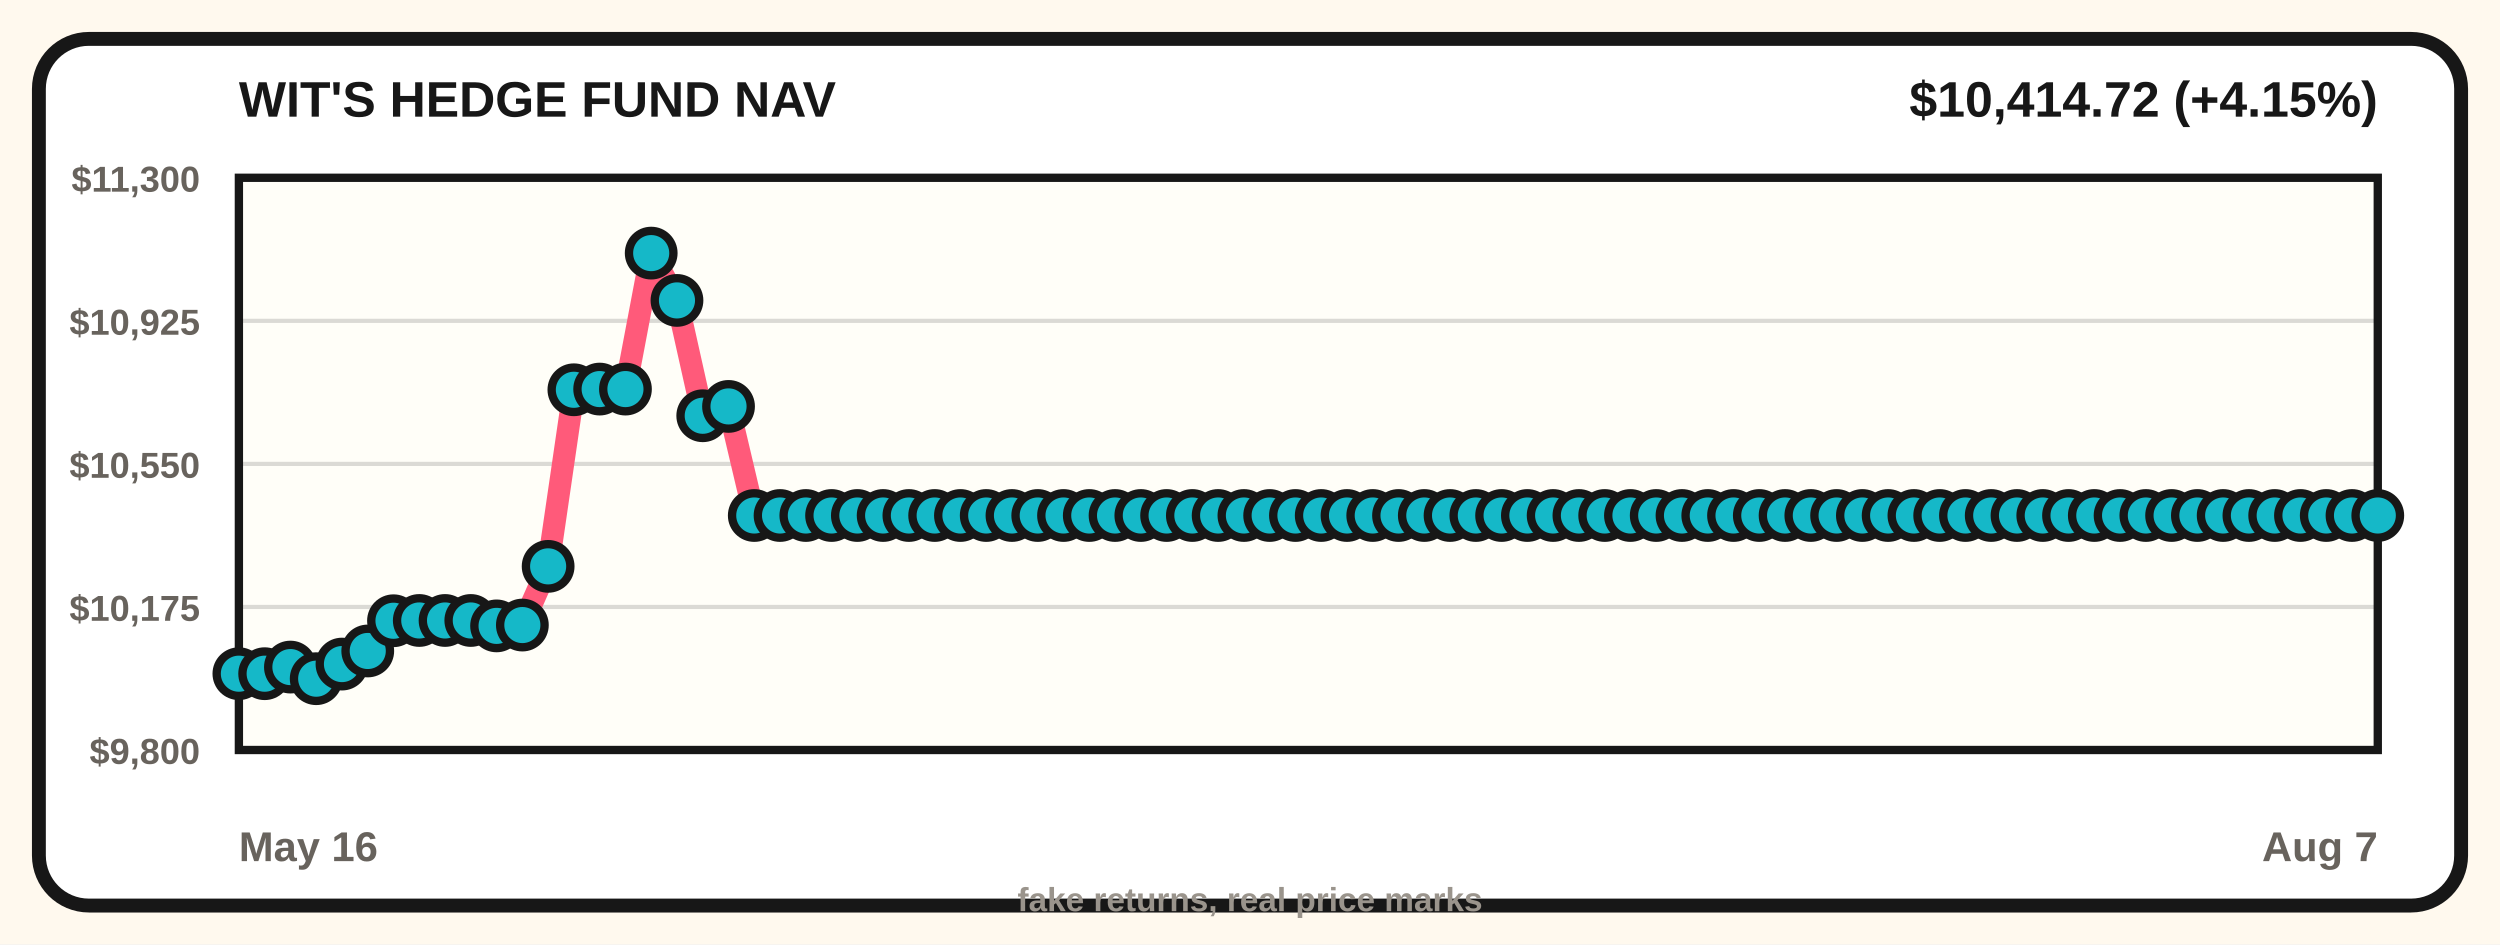
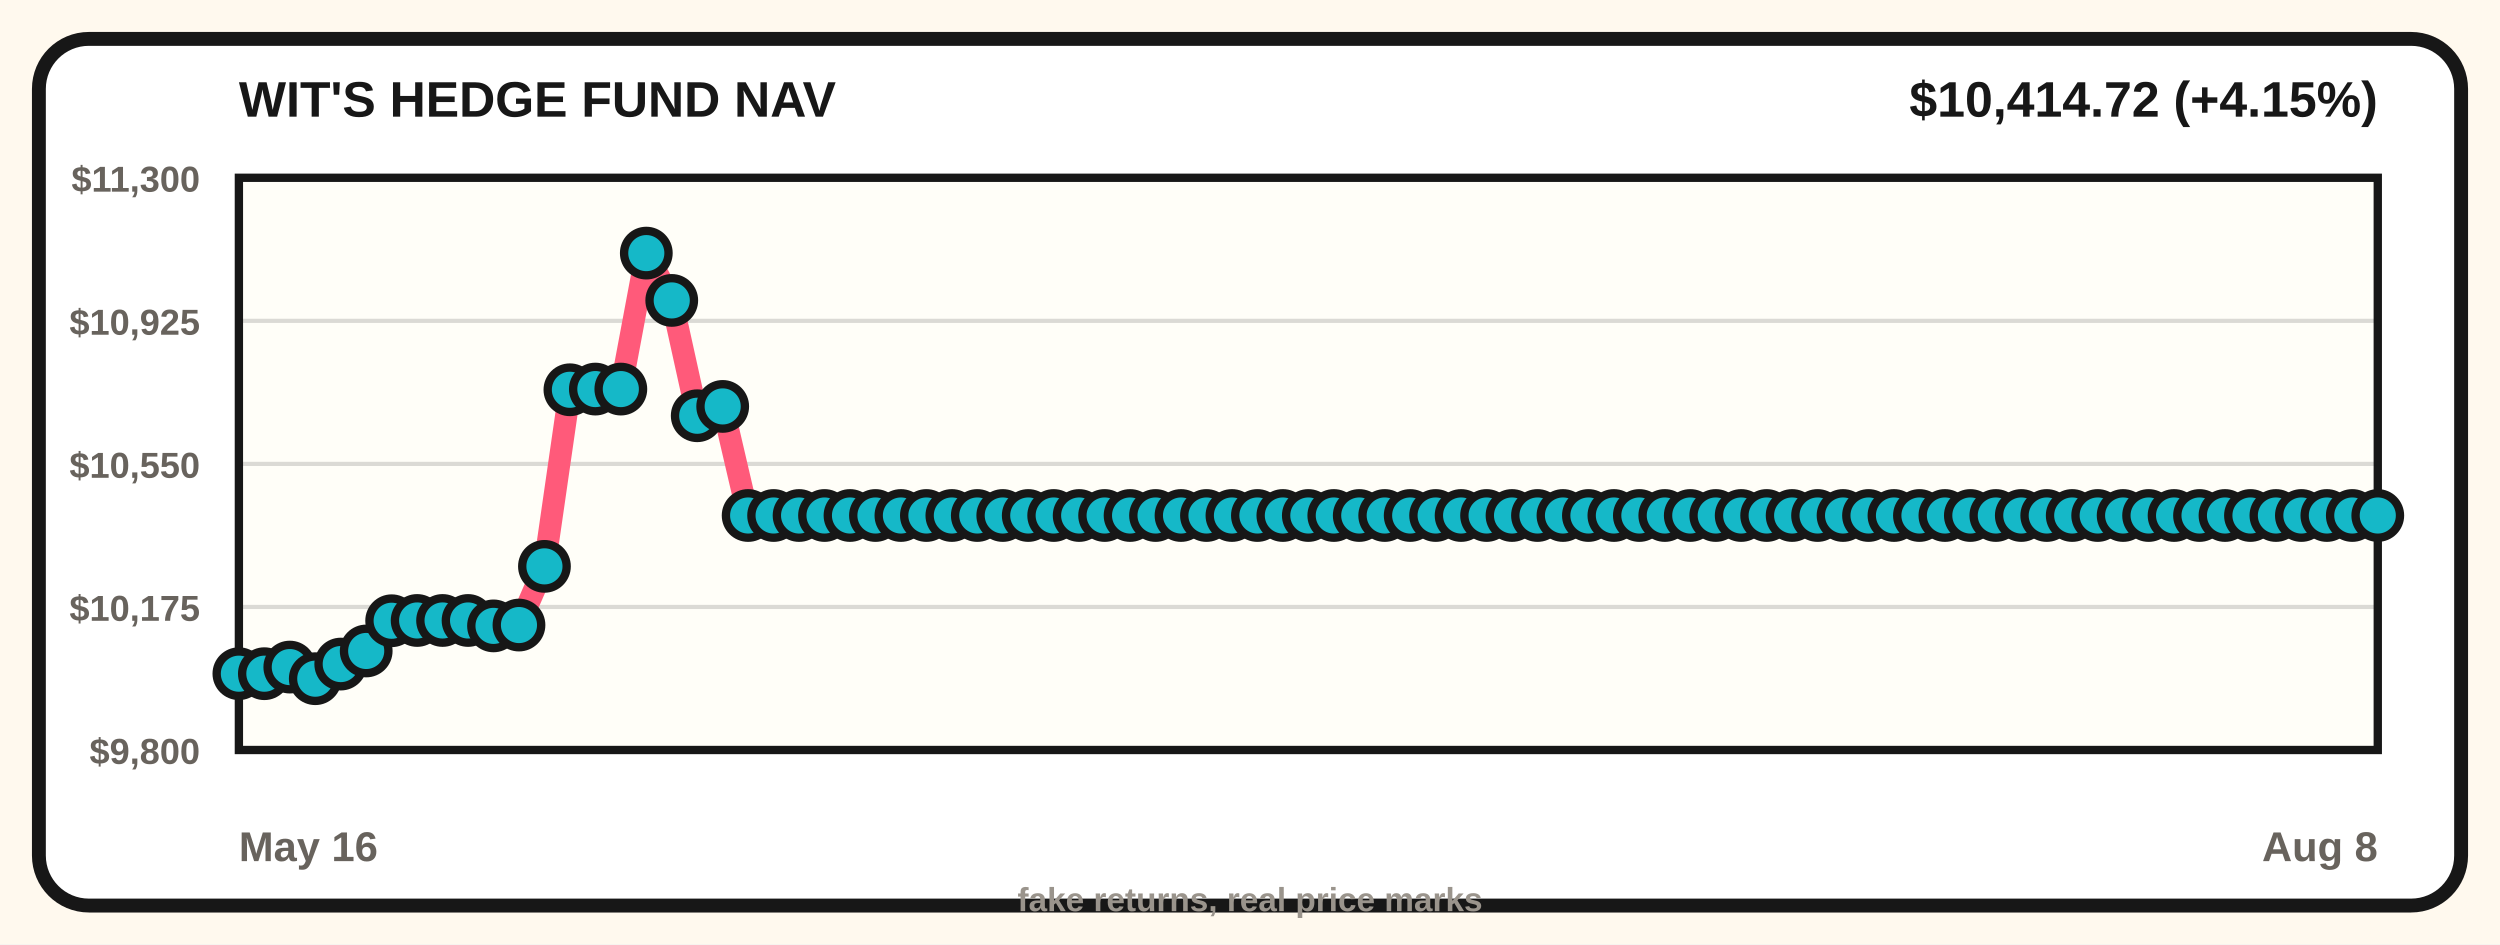
<svg xmlns="http://www.w3.org/2000/svg" width="900" height="340" viewBox="0 0 900 340" role="img" aria-label="Wit's Hedge Fund fake NAV chart">
  <rect width="900" height="340" fill="#fff9ee" />
  <rect x="14" y="14" width="872" height="312" rx="18" fill="#ffffff" stroke="#171717" stroke-width="5" />
  <rect x="86" y="64" width="770" height="206" fill="#fffef8" stroke="#171717" stroke-width="3" />
  <line x1="86" y1="270" x2="856" y2="270" stroke="#171717" stroke-width="1.5" opacity="0.16" />
  <text x="72" y="275" text-anchor="end" font-family="Arial, sans-serif" font-size="13" font-weight="800" fill="#68635d">$9,800</text>
  <line x1="86" y1="218.5" x2="856" y2="218.5" stroke="#171717" stroke-width="1.5" opacity="0.16" />
  <text x="72" y="223.5" text-anchor="end" font-family="Arial, sans-serif" font-size="13" font-weight="800" fill="#68635d">$10,175</text>
  <line x1="86" y1="167" x2="856" y2="167" stroke="#171717" stroke-width="1.5" opacity="0.16" />
  <text x="72" y="172" text-anchor="end" font-family="Arial, sans-serif" font-size="13" font-weight="800" fill="#68635d">$10,550</text>
  <line x1="86" y1="115.5" x2="856" y2="115.5" stroke="#171717" stroke-width="1.5" opacity="0.16" />
  <text x="72" y="120.5" text-anchor="end" font-family="Arial, sans-serif" font-size="13" font-weight="800" fill="#68635d">$10,925</text>
  <line x1="86" y1="64" x2="856" y2="64" stroke="#171717" stroke-width="1.5" opacity="0.16" />
  <text x="72" y="69" text-anchor="end" font-family="Arial, sans-serif" font-size="13" font-weight="800" fill="#68635d">$11,300</text>
-   <polyline points="86,242.53 95.28,242.53 104.55,240.15 113.83,244.33 123.11,239.07 132.39,234.35 141.66,223.47 150.94,223.37 160.22,223.37 169.49,223.37 178.77,225.32 188.05,225.02 197.33,203.89 206.6,140.32 215.88,140.07 225.16,140.07 234.43,91.12 243.71,108.15 252.99,149.67 262.27,146.31 271.54,185.58 280.82,185.58 290.1,185.58 299.37,185.58 308.65,185.58 317.93,185.58 327.2,185.58 336.48,185.58 345.76,185.58 355.04,185.58 364.31,185.58 373.59,185.58 382.87,185.58 392.14,185.58 401.42,185.58 410.7,185.58 419.98,185.58 429.25,185.58 438.53,185.58 447.81,185.58 457.08,185.58 466.36,185.58 475.64,185.58 484.92,185.58 494.19,185.58 503.47,185.58 512.75,185.58 522.02,185.58 531.3,185.58 540.58,185.58 549.86,185.58 559.13,185.58 568.41,185.58 577.69,185.58 586.96,185.58 596.24,185.58 605.52,185.58 614.8,185.58 624.07,185.58 633.35,185.58 642.63,185.58 651.9,185.58 661.18,185.58 670.46,185.58 679.73,185.58 689.01,185.58 698.29,185.58 707.57,185.58 716.84,185.58 726.12,185.58 735.4,185.58 744.67,185.58 753.95,185.58 763.23,185.58 772.51,185.58 781.78,185.58 791.06,185.58 800.34,185.58 809.61,185.58 818.89,185.58 828.17,185.58 837.45,185.58 846.72,185.58 856,185.58" fill="none" stroke="#ff5a7a" stroke-width="8" stroke-linecap="round" stroke-linejoin="round" />
+   <polyline points="86,242.53 95.17,242.53 104.33,240.15 113.5,244.33 122.67,239.07 131.83,234.35 141,223.47 150.17,223.37 159.33,223.37 168.5,223.37 177.67,225.32 186.83,225.02 196,203.89 205.17,140.32 214.33,140.07 223.5,140.07 232.67,91.12 241.83,108.15 251,149.67 260.17,146.31 269.33,185.58 278.5,185.58 287.67,185.58 296.83,185.58 306,185.58 315.17,185.58 324.33,185.58 333.5,185.58 342.67,185.58 351.83,185.58 361,185.58 370.17,185.58 379.33,185.58 388.5,185.58 397.67,185.58 406.83,185.58 416,185.58 425.17,185.58 434.33,185.58 443.5,185.58 452.67,185.58 461.83,185.58 471,185.58 480.17,185.58 489.33,185.58 498.5,185.58 507.67,185.58 516.83,185.58 526,185.58 535.17,185.58 544.33,185.58 553.5,185.58 562.67,185.58 571.83,185.58 581,185.58 590.17,185.58 599.33,185.58 608.5,185.58 617.67,185.58 626.83,185.58 636,185.58 645.17,185.58 654.33,185.58 663.5,185.58 672.67,185.58 681.83,185.58 691,185.58 700.17,185.58 709.33,185.58 718.5,185.58 727.67,185.58 736.83,185.58 746,185.58 755.17,185.58 764.33,185.58 773.5,185.58 782.67,185.58 791.83,185.58 801,185.58 810.17,185.58 819.33,185.58 828.5,185.58 837.67,185.58 846.83,185.58 856,185.58" fill="none" stroke="#ff5a7a" stroke-width="8" stroke-linecap="round" stroke-linejoin="round" />
  <circle cx="86" cy="242.53" r="8" fill="#15b8c8" stroke="#171717" stroke-width="3" />
-   <circle cx="95.28" cy="242.53" r="8" fill="#15b8c8" stroke="#171717" stroke-width="3" />
-   <circle cx="104.55" cy="240.15" r="8" fill="#15b8c8" stroke="#171717" stroke-width="3" />
-   <circle cx="113.83" cy="244.33" r="8" fill="#15b8c8" stroke="#171717" stroke-width="3" />
-   <circle cx="123.11" cy="239.07" r="8" fill="#15b8c8" stroke="#171717" stroke-width="3" />
-   <circle cx="132.39" cy="234.35" r="8" fill="#15b8c8" stroke="#171717" stroke-width="3" />
-   <circle cx="141.66" cy="223.47" r="8" fill="#15b8c8" stroke="#171717" stroke-width="3" />
-   <circle cx="150.94" cy="223.37" r="8" fill="#15b8c8" stroke="#171717" stroke-width="3" />
-   <circle cx="160.22" cy="223.37" r="8" fill="#15b8c8" stroke="#171717" stroke-width="3" />
-   <circle cx="169.49" cy="223.37" r="8" fill="#15b8c8" stroke="#171717" stroke-width="3" />
-   <circle cx="178.77" cy="225.32" r="8" fill="#15b8c8" stroke="#171717" stroke-width="3" />
-   <circle cx="188.05" cy="225.02" r="8" fill="#15b8c8" stroke="#171717" stroke-width="3" />
-   <circle cx="197.33" cy="203.89" r="8" fill="#15b8c8" stroke="#171717" stroke-width="3" />
-   <circle cx="206.6" cy="140.32" r="8" fill="#15b8c8" stroke="#171717" stroke-width="3" />
-   <circle cx="215.88" cy="140.07" r="8" fill="#15b8c8" stroke="#171717" stroke-width="3" />
-   <circle cx="225.16" cy="140.07" r="8" fill="#15b8c8" stroke="#171717" stroke-width="3" />
-   <circle cx="234.43" cy="91.12" r="8" fill="#15b8c8" stroke="#171717" stroke-width="3" />
-   <circle cx="243.71" cy="108.15" r="8" fill="#15b8c8" stroke="#171717" stroke-width="3" />
-   <circle cx="252.99" cy="149.67" r="8" fill="#15b8c8" stroke="#171717" stroke-width="3" />
-   <circle cx="262.27" cy="146.31" r="8" fill="#15b8c8" stroke="#171717" stroke-width="3" />
-   <circle cx="271.54" cy="185.58" r="8" fill="#15b8c8" stroke="#171717" stroke-width="3" />
-   <circle cx="280.82" cy="185.58" r="8" fill="#15b8c8" stroke="#171717" stroke-width="3" />
-   <circle cx="290.1" cy="185.58" r="8" fill="#15b8c8" stroke="#171717" stroke-width="3" />
-   <circle cx="299.37" cy="185.58" r="8" fill="#15b8c8" stroke="#171717" stroke-width="3" />
-   <circle cx="308.65" cy="185.58" r="8" fill="#15b8c8" stroke="#171717" stroke-width="3" />
-   <circle cx="317.93" cy="185.58" r="8" fill="#15b8c8" stroke="#171717" stroke-width="3" />
-   <circle cx="327.2" cy="185.58" r="8" fill="#15b8c8" stroke="#171717" stroke-width="3" />
-   <circle cx="336.48" cy="185.58" r="8" fill="#15b8c8" stroke="#171717" stroke-width="3" />
-   <circle cx="345.76" cy="185.58" r="8" fill="#15b8c8" stroke="#171717" stroke-width="3" />
-   <circle cx="355.04" cy="185.58" r="8" fill="#15b8c8" stroke="#171717" stroke-width="3" />
-   <circle cx="364.31" cy="185.58" r="8" fill="#15b8c8" stroke="#171717" stroke-width="3" />
-   <circle cx="373.59" cy="185.58" r="8" fill="#15b8c8" stroke="#171717" stroke-width="3" />
-   <circle cx="382.87" cy="185.58" r="8" fill="#15b8c8" stroke="#171717" stroke-width="3" />
-   <circle cx="392.14" cy="185.58" r="8" fill="#15b8c8" stroke="#171717" stroke-width="3" />
-   <circle cx="401.42" cy="185.58" r="8" fill="#15b8c8" stroke="#171717" stroke-width="3" />
-   <circle cx="410.7" cy="185.58" r="8" fill="#15b8c8" stroke="#171717" stroke-width="3" />
-   <circle cx="419.98" cy="185.58" r="8" fill="#15b8c8" stroke="#171717" stroke-width="3" />
-   <circle cx="429.25" cy="185.58" r="8" fill="#15b8c8" stroke="#171717" stroke-width="3" />
-   <circle cx="438.53" cy="185.58" r="8" fill="#15b8c8" stroke="#171717" stroke-width="3" />
-   <circle cx="447.81" cy="185.58" r="8" fill="#15b8c8" stroke="#171717" stroke-width="3" />
-   <circle cx="457.08" cy="185.58" r="8" fill="#15b8c8" stroke="#171717" stroke-width="3" />
-   <circle cx="466.36" cy="185.58" r="8" fill="#15b8c8" stroke="#171717" stroke-width="3" />
-   <circle cx="475.64" cy="185.58" r="8" fill="#15b8c8" stroke="#171717" stroke-width="3" />
-   <circle cx="484.92" cy="185.58" r="8" fill="#15b8c8" stroke="#171717" stroke-width="3" />
-   <circle cx="494.19" cy="185.58" r="8" fill="#15b8c8" stroke="#171717" stroke-width="3" />
-   <circle cx="503.47" cy="185.58" r="8" fill="#15b8c8" stroke="#171717" stroke-width="3" />
-   <circle cx="512.75" cy="185.58" r="8" fill="#15b8c8" stroke="#171717" stroke-width="3" />
-   <circle cx="522.02" cy="185.58" r="8" fill="#15b8c8" stroke="#171717" stroke-width="3" />
-   <circle cx="531.3" cy="185.58" r="8" fill="#15b8c8" stroke="#171717" stroke-width="3" />
-   <circle cx="540.58" cy="185.58" r="8" fill="#15b8c8" stroke="#171717" stroke-width="3" />
-   <circle cx="549.86" cy="185.58" r="8" fill="#15b8c8" stroke="#171717" stroke-width="3" />
-   <circle cx="559.13" cy="185.58" r="8" fill="#15b8c8" stroke="#171717" stroke-width="3" />
-   <circle cx="568.41" cy="185.58" r="8" fill="#15b8c8" stroke="#171717" stroke-width="3" />
-   <circle cx="577.69" cy="185.58" r="8" fill="#15b8c8" stroke="#171717" stroke-width="3" />
-   <circle cx="586.96" cy="185.58" r="8" fill="#15b8c8" stroke="#171717" stroke-width="3" />
-   <circle cx="596.24" cy="185.58" r="8" fill="#15b8c8" stroke="#171717" stroke-width="3" />
-   <circle cx="605.52" cy="185.58" r="8" fill="#15b8c8" stroke="#171717" stroke-width="3" />
-   <circle cx="614.8" cy="185.58" r="8" fill="#15b8c8" stroke="#171717" stroke-width="3" />
-   <circle cx="624.07" cy="185.58" r="8" fill="#15b8c8" stroke="#171717" stroke-width="3" />
-   <circle cx="633.35" cy="185.58" r="8" fill="#15b8c8" stroke="#171717" stroke-width="3" />
-   <circle cx="642.63" cy="185.58" r="8" fill="#15b8c8" stroke="#171717" stroke-width="3" />
-   <circle cx="651.9" cy="185.58" r="8" fill="#15b8c8" stroke="#171717" stroke-width="3" />
-   <circle cx="661.18" cy="185.58" r="8" fill="#15b8c8" stroke="#171717" stroke-width="3" />
-   <circle cx="670.46" cy="185.58" r="8" fill="#15b8c8" stroke="#171717" stroke-width="3" />
-   <circle cx="679.73" cy="185.58" r="8" fill="#15b8c8" stroke="#171717" stroke-width="3" />
-   <circle cx="689.01" cy="185.58" r="8" fill="#15b8c8" stroke="#171717" stroke-width="3" />
-   <circle cx="698.29" cy="185.58" r="8" fill="#15b8c8" stroke="#171717" stroke-width="3" />
-   <circle cx="707.57" cy="185.58" r="8" fill="#15b8c8" stroke="#171717" stroke-width="3" />
-   <circle cx="716.84" cy="185.58" r="8" fill="#15b8c8" stroke="#171717" stroke-width="3" />
-   <circle cx="726.12" cy="185.58" r="8" fill="#15b8c8" stroke="#171717" stroke-width="3" />
-   <circle cx="735.4" cy="185.58" r="8" fill="#15b8c8" stroke="#171717" stroke-width="3" />
-   <circle cx="744.67" cy="185.58" r="8" fill="#15b8c8" stroke="#171717" stroke-width="3" />
-   <circle cx="753.95" cy="185.58" r="8" fill="#15b8c8" stroke="#171717" stroke-width="3" />
-   <circle cx="763.23" cy="185.58" r="8" fill="#15b8c8" stroke="#171717" stroke-width="3" />
-   <circle cx="772.51" cy="185.58" r="8" fill="#15b8c8" stroke="#171717" stroke-width="3" />
-   <circle cx="781.78" cy="185.58" r="8" fill="#15b8c8" stroke="#171717" stroke-width="3" />
-   <circle cx="791.06" cy="185.58" r="8" fill="#15b8c8" stroke="#171717" stroke-width="3" />
-   <circle cx="800.34" cy="185.58" r="8" fill="#15b8c8" stroke="#171717" stroke-width="3" />
-   <circle cx="809.61" cy="185.58" r="8" fill="#15b8c8" stroke="#171717" stroke-width="3" />
-   <circle cx="818.89" cy="185.58" r="8" fill="#15b8c8" stroke="#171717" stroke-width="3" />
-   <circle cx="828.17" cy="185.58" r="8" fill="#15b8c8" stroke="#171717" stroke-width="3" />
-   <circle cx="837.45" cy="185.58" r="8" fill="#15b8c8" stroke="#171717" stroke-width="3" />
-   <circle cx="846.72" cy="185.58" r="8" fill="#15b8c8" stroke="#171717" stroke-width="3" />
+   <circle cx="95.17" cy="242.53" r="8" fill="#15b8c8" stroke="#171717" stroke-width="3" />
+   <circle cx="104.33" cy="240.15" r="8" fill="#15b8c8" stroke="#171717" stroke-width="3" />
+   <circle cx="113.5" cy="244.33" r="8" fill="#15b8c8" stroke="#171717" stroke-width="3" />
+   <circle cx="122.67" cy="239.07" r="8" fill="#15b8c8" stroke="#171717" stroke-width="3" />
+   <circle cx="131.83" cy="234.35" r="8" fill="#15b8c8" stroke="#171717" stroke-width="3" />
+   <circle cx="141" cy="223.47" r="8" fill="#15b8c8" stroke="#171717" stroke-width="3" />
+   <circle cx="150.17" cy="223.37" r="8" fill="#15b8c8" stroke="#171717" stroke-width="3" />
+   <circle cx="159.33" cy="223.37" r="8" fill="#15b8c8" stroke="#171717" stroke-width="3" />
+   <circle cx="168.5" cy="223.37" r="8" fill="#15b8c8" stroke="#171717" stroke-width="3" />
+   <circle cx="177.67" cy="225.32" r="8" fill="#15b8c8" stroke="#171717" stroke-width="3" />
+   <circle cx="186.83" cy="225.02" r="8" fill="#15b8c8" stroke="#171717" stroke-width="3" />
+   <circle cx="196" cy="203.89" r="8" fill="#15b8c8" stroke="#171717" stroke-width="3" />
+   <circle cx="205.17" cy="140.32" r="8" fill="#15b8c8" stroke="#171717" stroke-width="3" />
+   <circle cx="214.33" cy="140.07" r="8" fill="#15b8c8" stroke="#171717" stroke-width="3" />
+   <circle cx="223.5" cy="140.07" r="8" fill="#15b8c8" stroke="#171717" stroke-width="3" />
+   <circle cx="232.67" cy="91.12" r="8" fill="#15b8c8" stroke="#171717" stroke-width="3" />
+   <circle cx="241.83" cy="108.15" r="8" fill="#15b8c8" stroke="#171717" stroke-width="3" />
+   <circle cx="251" cy="149.67" r="8" fill="#15b8c8" stroke="#171717" stroke-width="3" />
+   <circle cx="260.17" cy="146.31" r="8" fill="#15b8c8" stroke="#171717" stroke-width="3" />
+   <circle cx="269.33" cy="185.58" r="8" fill="#15b8c8" stroke="#171717" stroke-width="3" />
+   <circle cx="278.5" cy="185.58" r="8" fill="#15b8c8" stroke="#171717" stroke-width="3" />
+   <circle cx="287.67" cy="185.58" r="8" fill="#15b8c8" stroke="#171717" stroke-width="3" />
+   <circle cx="296.83" cy="185.58" r="8" fill="#15b8c8" stroke="#171717" stroke-width="3" />
+   <circle cx="306" cy="185.58" r="8" fill="#15b8c8" stroke="#171717" stroke-width="3" />
+   <circle cx="315.17" cy="185.58" r="8" fill="#15b8c8" stroke="#171717" stroke-width="3" />
+   <circle cx="324.33" cy="185.58" r="8" fill="#15b8c8" stroke="#171717" stroke-width="3" />
+   <circle cx="333.5" cy="185.58" r="8" fill="#15b8c8" stroke="#171717" stroke-width="3" />
+   <circle cx="342.67" cy="185.58" r="8" fill="#15b8c8" stroke="#171717" stroke-width="3" />
+   <circle cx="351.83" cy="185.58" r="8" fill="#15b8c8" stroke="#171717" stroke-width="3" />
+   <circle cx="361" cy="185.58" r="8" fill="#15b8c8" stroke="#171717" stroke-width="3" />
+   <circle cx="370.17" cy="185.58" r="8" fill="#15b8c8" stroke="#171717" stroke-width="3" />
+   <circle cx="379.33" cy="185.58" r="8" fill="#15b8c8" stroke="#171717" stroke-width="3" />
+   <circle cx="388.5" cy="185.58" r="8" fill="#15b8c8" stroke="#171717" stroke-width="3" />
+   <circle cx="397.67" cy="185.58" r="8" fill="#15b8c8" stroke="#171717" stroke-width="3" />
+   <circle cx="406.83" cy="185.58" r="8" fill="#15b8c8" stroke="#171717" stroke-width="3" />
+   <circle cx="416" cy="185.58" r="8" fill="#15b8c8" stroke="#171717" stroke-width="3" />
+   <circle cx="425.17" cy="185.58" r="8" fill="#15b8c8" stroke="#171717" stroke-width="3" />
+   <circle cx="434.33" cy="185.58" r="8" fill="#15b8c8" stroke="#171717" stroke-width="3" />
+   <circle cx="443.5" cy="185.58" r="8" fill="#15b8c8" stroke="#171717" stroke-width="3" />
+   <circle cx="452.67" cy="185.58" r="8" fill="#15b8c8" stroke="#171717" stroke-width="3" />
+   <circle cx="461.83" cy="185.58" r="8" fill="#15b8c8" stroke="#171717" stroke-width="3" />
+   <circle cx="471" cy="185.58" r="8" fill="#15b8c8" stroke="#171717" stroke-width="3" />
+   <circle cx="480.17" cy="185.58" r="8" fill="#15b8c8" stroke="#171717" stroke-width="3" />
+   <circle cx="489.33" cy="185.58" r="8" fill="#15b8c8" stroke="#171717" stroke-width="3" />
+   <circle cx="498.5" cy="185.58" r="8" fill="#15b8c8" stroke="#171717" stroke-width="3" />
+   <circle cx="507.67" cy="185.58" r="8" fill="#15b8c8" stroke="#171717" stroke-width="3" />
+   <circle cx="516.83" cy="185.58" r="8" fill="#15b8c8" stroke="#171717" stroke-width="3" />
+   <circle cx="526" cy="185.58" r="8" fill="#15b8c8" stroke="#171717" stroke-width="3" />
+   <circle cx="535.17" cy="185.58" r="8" fill="#15b8c8" stroke="#171717" stroke-width="3" />
+   <circle cx="544.33" cy="185.58" r="8" fill="#15b8c8" stroke="#171717" stroke-width="3" />
+   <circle cx="553.5" cy="185.58" r="8" fill="#15b8c8" stroke="#171717" stroke-width="3" />
+   <circle cx="562.67" cy="185.58" r="8" fill="#15b8c8" stroke="#171717" stroke-width="3" />
+   <circle cx="571.83" cy="185.58" r="8" fill="#15b8c8" stroke="#171717" stroke-width="3" />
+   <circle cx="581" cy="185.58" r="8" fill="#15b8c8" stroke="#171717" stroke-width="3" />
+   <circle cx="590.17" cy="185.58" r="8" fill="#15b8c8" stroke="#171717" stroke-width="3" />
+   <circle cx="599.33" cy="185.58" r="8" fill="#15b8c8" stroke="#171717" stroke-width="3" />
+   <circle cx="608.5" cy="185.58" r="8" fill="#15b8c8" stroke="#171717" stroke-width="3" />
+   <circle cx="617.67" cy="185.58" r="8" fill="#15b8c8" stroke="#171717" stroke-width="3" />
+   <circle cx="626.83" cy="185.58" r="8" fill="#15b8c8" stroke="#171717" stroke-width="3" />
+   <circle cx="636" cy="185.58" r="8" fill="#15b8c8" stroke="#171717" stroke-width="3" />
+   <circle cx="645.17" cy="185.58" r="8" fill="#15b8c8" stroke="#171717" stroke-width="3" />
+   <circle cx="654.33" cy="185.58" r="8" fill="#15b8c8" stroke="#171717" stroke-width="3" />
+   <circle cx="663.5" cy="185.58" r="8" fill="#15b8c8" stroke="#171717" stroke-width="3" />
+   <circle cx="672.67" cy="185.58" r="8" fill="#15b8c8" stroke="#171717" stroke-width="3" />
+   <circle cx="681.83" cy="185.58" r="8" fill="#15b8c8" stroke="#171717" stroke-width="3" />
+   <circle cx="691" cy="185.58" r="8" fill="#15b8c8" stroke="#171717" stroke-width="3" />
+   <circle cx="700.17" cy="185.58" r="8" fill="#15b8c8" stroke="#171717" stroke-width="3" />
+   <circle cx="709.33" cy="185.58" r="8" fill="#15b8c8" stroke="#171717" stroke-width="3" />
+   <circle cx="718.5" cy="185.58" r="8" fill="#15b8c8" stroke="#171717" stroke-width="3" />
+   <circle cx="727.67" cy="185.58" r="8" fill="#15b8c8" stroke="#171717" stroke-width="3" />
+   <circle cx="736.83" cy="185.58" r="8" fill="#15b8c8" stroke="#171717" stroke-width="3" />
+   <circle cx="746" cy="185.58" r="8" fill="#15b8c8" stroke="#171717" stroke-width="3" />
+   <circle cx="755.17" cy="185.58" r="8" fill="#15b8c8" stroke="#171717" stroke-width="3" />
+   <circle cx="764.33" cy="185.58" r="8" fill="#15b8c8" stroke="#171717" stroke-width="3" />
+   <circle cx="773.5" cy="185.58" r="8" fill="#15b8c8" stroke="#171717" stroke-width="3" />
+   <circle cx="782.67" cy="185.58" r="8" fill="#15b8c8" stroke="#171717" stroke-width="3" />
+   <circle cx="791.83" cy="185.58" r="8" fill="#15b8c8" stroke="#171717" stroke-width="3" />
+   <circle cx="801" cy="185.58" r="8" fill="#15b8c8" stroke="#171717" stroke-width="3" />
+   <circle cx="810.17" cy="185.58" r="8" fill="#15b8c8" stroke="#171717" stroke-width="3" />
+   <circle cx="819.33" cy="185.58" r="8" fill="#15b8c8" stroke="#171717" stroke-width="3" />
+   <circle cx="828.5" cy="185.58" r="8" fill="#15b8c8" stroke="#171717" stroke-width="3" />
+   <circle cx="837.67" cy="185.58" r="8" fill="#15b8c8" stroke="#171717" stroke-width="3" />
+   <circle cx="846.83" cy="185.58" r="8" fill="#15b8c8" stroke="#171717" stroke-width="3" />
  <circle cx="856" cy="185.58" r="8" fill="#15b8c8" stroke="#171717" stroke-width="3" />
  <text x="86" y="42" font-family="Arial, sans-serif" font-size="18" font-weight="900" fill="#171717">WIT'S HEDGE FUND NAV</text>
  <text x="856" y="42" text-anchor="end" font-family="Arial, sans-serif" font-size="18" font-weight="900" fill="#171717">$10,414.72 (+4.15%)</text>
  <text x="86" y="310" text-anchor="start" font-family="Arial, sans-serif" font-size="15" font-weight="900" fill="#68635d">May 16</text>
-   <text x="856" y="310" text-anchor="end" font-family="Arial, sans-serif" font-size="15" font-weight="900" fill="#68635d">Aug 7</text>
+   <text x="856" y="310" text-anchor="end" font-family="Arial, sans-serif" font-size="15" font-weight="900" fill="#68635d">Aug 8</text>
  <text x="450" y="328" text-anchor="middle" font-family="Arial, sans-serif" font-size="12" font-weight="800" fill="#9a948c">fake returns, real price marks</text>
</svg>
